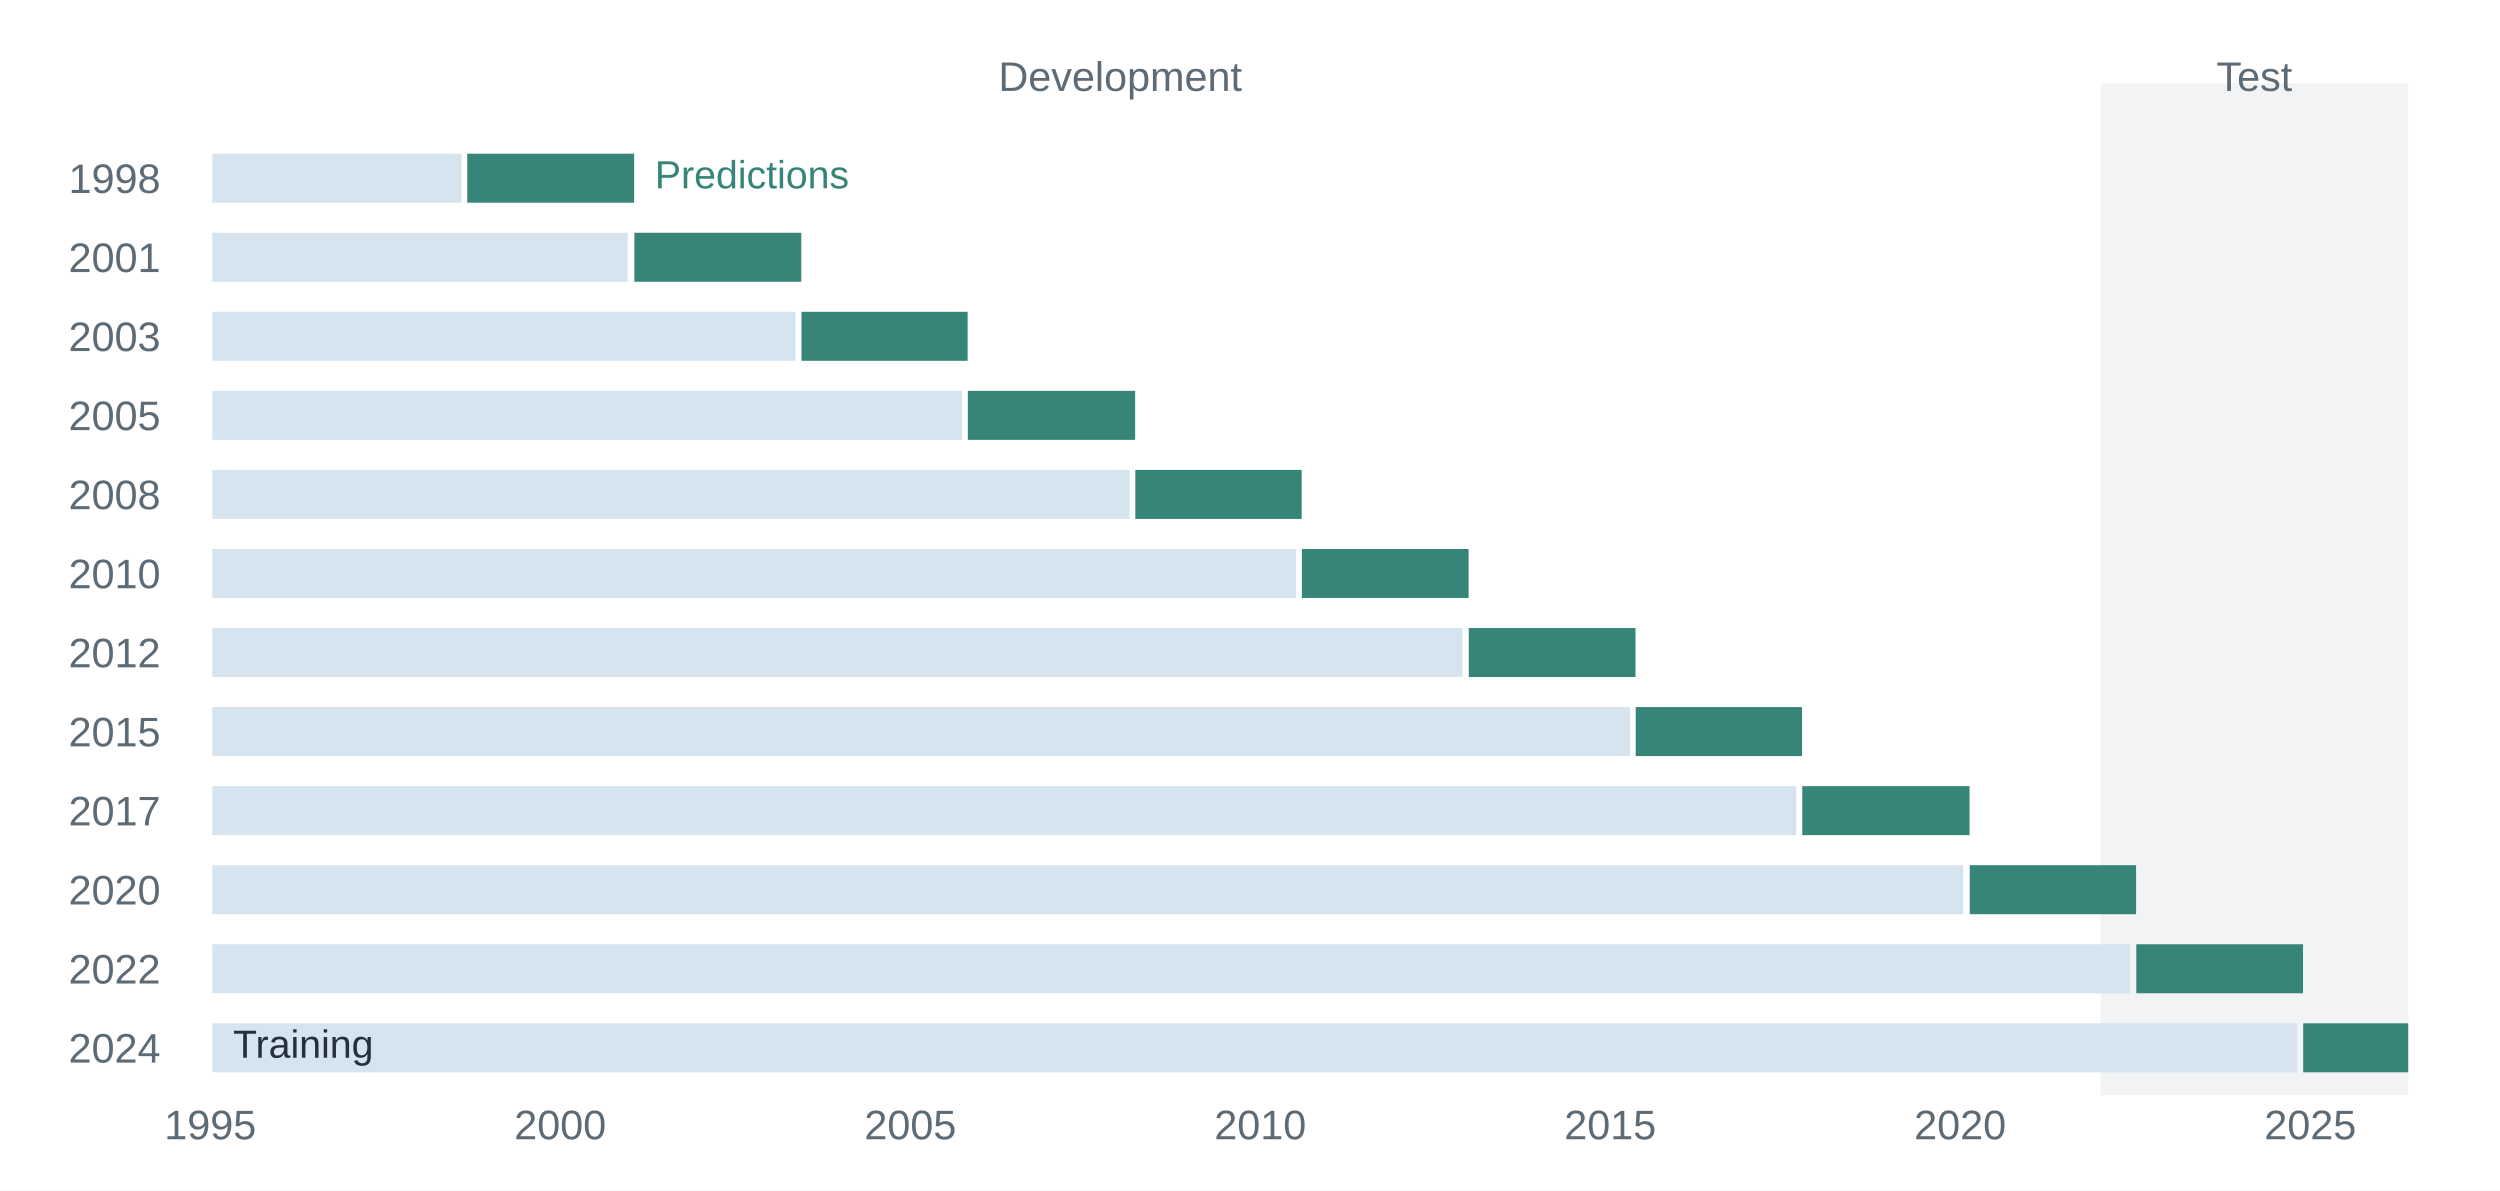
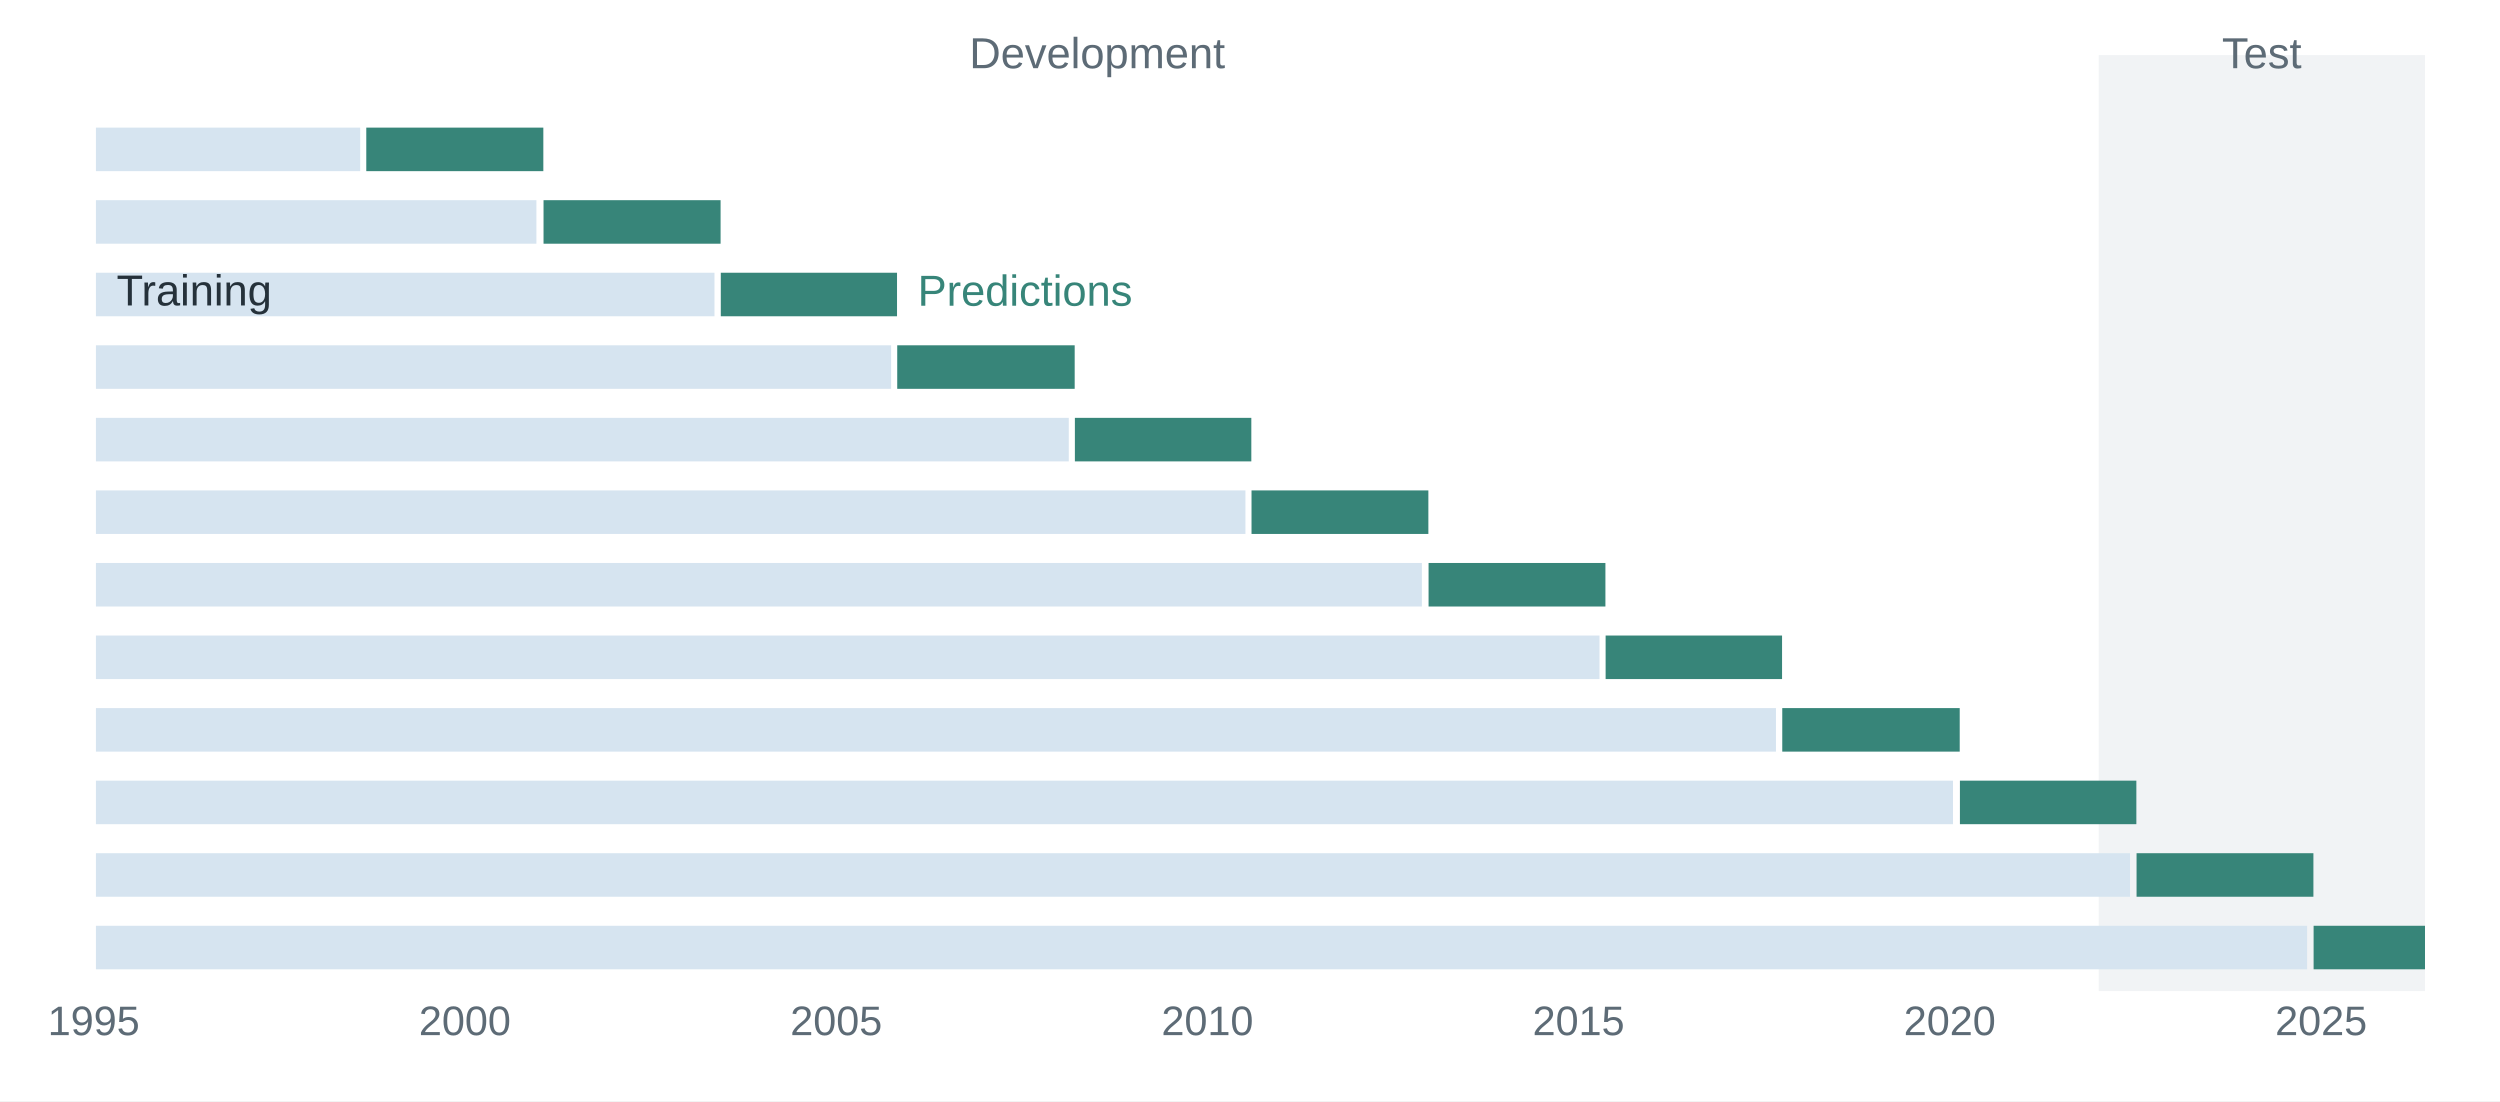
- <svg xmlns="http://www.w3.org/2000/svg" width="604.8pt" height="288pt" viewBox="0 0 604.8 288" version="1.1">
+ <svg xmlns="http://www.w3.org/2000/svg" width="604.8pt" height="266.4pt" viewBox="0 0 604.8 266.4" version="1.1">
  <defs>
    <style type="text/css">*{stroke-linejoin: round; stroke-linecap: butt}</style>
  </defs>
  <g id="figure_1">
    <g id="patch_1">
-       <path d="M 0 288 L 604.8 288 L 604.8 0 L 0 0 z " style="fill: #ffffff" />
+       <path d="M 0 266.4 L 604.8 266.4 L 604.8 0 L 0 0 z " style="fill: #ffffff" />
    </g>
    <g id="axes_1">
      <g id="patch_2">
-         <path d="M 42.336 264.96 L 592.704 264.96 L 592.704 20.16 L 42.336 20.16 z " style="fill: #ffffff" />
+         <path d="M 18.144 239.76 L 586.656 239.76 L 586.656 13.32 L 18.144 13.32 z " style="fill: #ffffff" />
      </g>
      <g id="patch_3">
-         <path d="M 508.185 264.96 L 582.597 264.96 L 582.597 20.16 L 508.185 20.16 z " clip-path="url(#pfd16a15986)" style="fill: #f1f3f5" />
+         <path d="M 507.73 239.76 L 586.656 239.76 L 586.656 13.32 L 507.73 13.32 z " clip-path="url(#p512ddda1d7)" style="fill: #f1f3f5" />
      </g>
      <g id="matplotlib.axis_1">
        <g id="xtick_1">
          <g id="line2d_1" />
          <g id="text_1">
-             <text style="font-size: 10px; font-family: 'Arial', 'DejaVu Sans', sans-serif; text-anchor: middle; fill: #5d6b76" x="50.867" y="275.618" transform="rotate(-0 50.86668 275.6178)">1995</text>
+             <text style="font-size: 10px; font-family: 'Arial', 'DejaVu Sans', sans-serif; text-anchor: middle; fill: #5d6b76" x="22.668" y="250.418" transform="rotate(-0 22.6681 250.4178)">1995</text>
          </g>
        </g>
        <g id="xtick_2">
          <g id="line2d_2" />
          <g id="text_2">
-             <text style="font-size: 10px; font-family: 'Arial', 'DejaVu Sans', sans-serif; text-anchor: middle; fill: #5d6b76" x="135.524" y="275.618" transform="rotate(-0 135.5244 275.6178)">2000</text>
+             <text style="font-size: 10px; font-family: 'Arial', 'DejaVu Sans', sans-serif; text-anchor: middle; fill: #5d6b76" x="112.462" y="250.418" transform="rotate(-0 112.4616 250.4178)">2000</text>
          </g>
        </g>
        <g id="xtick_3">
          <g id="line2d_3" />
          <g id="text_3">
-             <text style="font-size: 10px; font-family: 'Arial', 'DejaVu Sans', sans-serif; text-anchor: middle; fill: #5d6b76" x="220.229" y="275.618" transform="rotate(-0 220.2285 275.6178)">2005</text>
+             <text style="font-size: 10px; font-family: 'Arial', 'DejaVu Sans', sans-serif; text-anchor: middle; fill: #5d6b76" x="202.304" y="250.418" transform="rotate(-0 202.3043 250.4178)">2005</text>
          </g>
        </g>
        <g id="xtick_4">
          <g id="line2d_4" />
          <g id="text_4">
-             <text style="font-size: 10px; font-family: 'Arial', 'DejaVu Sans', sans-serif; text-anchor: middle; fill: #5d6b76" x="304.886" y="275.618" transform="rotate(-0 304.8862 275.6178)">2010</text>
+             <text style="font-size: 10px; font-family: 'Arial', 'DejaVu Sans', sans-serif; text-anchor: middle; fill: #5d6b76" x="292.098" y="250.418" transform="rotate(-0 292.0978 250.4178)">2010</text>
          </g>
        </g>
        <g id="xtick_5">
          <g id="line2d_5" />
          <g id="text_5">
-             <text style="font-size: 10px; font-family: 'Arial', 'DejaVu Sans', sans-serif; text-anchor: middle; fill: #5d6b76" x="389.544" y="275.618" transform="rotate(-0 389.544 275.6178)">2015</text>
+             <text style="font-size: 10px; font-family: 'Arial', 'DejaVu Sans', sans-serif; text-anchor: middle; fill: #5d6b76" x="381.891" y="250.418" transform="rotate(-0 381.8914 250.4178)">2015</text>
          </g>
        </g>
        <g id="xtick_6">
          <g id="line2d_6" />
          <g id="text_6">
-             <text style="font-size: 10px; font-family: 'Arial', 'DejaVu Sans', sans-serif; text-anchor: middle; fill: #5d6b76" x="474.202" y="275.618" transform="rotate(-0 474.2017 275.6178)">2020</text>
+             <text style="font-size: 10px; font-family: 'Arial', 'DejaVu Sans', sans-serif; text-anchor: middle; fill: #5d6b76" x="471.685" y="250.418" transform="rotate(-0 471.6849 250.4178)">2020</text>
          </g>
        </g>
        <g id="xtick_7">
          <g id="line2d_7" />
          <g id="text_7">
-             <text style="font-size: 10px; font-family: 'Arial', 'DejaVu Sans', sans-serif; text-anchor: middle; fill: #5d6b76" x="558.906" y="275.618" transform="rotate(-0 558.9058 275.6178)">2025</text>
+             <text style="font-size: 10px; font-family: 'Arial', 'DejaVu Sans', sans-serif; text-anchor: middle; fill: #5d6b76" x="561.528" y="250.418" transform="rotate(-0 561.5276 250.4178)">2025</text>
          </g>
        </g>
      </g>
-       <g id="matplotlib.axis_2">
-         <g id="ytick_1">
-           <g id="line2d_8" />
-           <g id="text_8">
-             <text style="font-size: 10px; font-family: 'Arial', 'DejaVu Sans', sans-serif; text-anchor: end; fill: #5d6b76" x="38.836" y="46.689" transform="rotate(-0 38.836 46.68891)">1998</text>
-           </g>
-         </g>
-         <g id="ytick_2">
-           <g id="line2d_9" />
-           <g id="text_9">
-             <text style="font-size: 10px; font-family: 'Arial', 'DejaVu Sans', sans-serif; text-anchor: end; fill: #5d6b76" x="38.836" y="65.814" transform="rotate(-0 38.836 65.81391)">2001</text>
-           </g>
-         </g>
-         <g id="ytick_3">
-           <g id="line2d_10" />
-           <g id="text_10">
-             <text style="font-size: 10px; font-family: 'Arial', 'DejaVu Sans', sans-serif; text-anchor: end; fill: #5d6b76" x="38.836" y="84.939" transform="rotate(-0 38.836 84.93891)">2003</text>
-           </g>
-         </g>
-         <g id="ytick_4">
-           <g id="line2d_11" />
-           <g id="text_11">
-             <text style="font-size: 10px; font-family: 'Arial', 'DejaVu Sans', sans-serif; text-anchor: end; fill: #5d6b76" x="38.836" y="104.064" transform="rotate(-0 38.836 104.0639)">2005</text>
-           </g>
-         </g>
-         <g id="ytick_5">
-           <g id="line2d_12" />
-           <g id="text_12">
-             <text style="font-size: 10px; font-family: 'Arial', 'DejaVu Sans', sans-serif; text-anchor: end; fill: #5d6b76" x="38.836" y="123.189" transform="rotate(-0 38.836 123.1889)">2008</text>
-           </g>
-         </g>
-         <g id="ytick_6">
-           <g id="line2d_13" />
-           <g id="text_13">
-             <text style="font-size: 10px; font-family: 'Arial', 'DejaVu Sans', sans-serif; text-anchor: end; fill: #5d6b76" x="38.836" y="142.314" transform="rotate(-0 38.836 142.3139)">2010</text>
-           </g>
-         </g>
-         <g id="ytick_7">
-           <g id="line2d_14" />
-           <g id="text_14">
-             <text style="font-size: 10px; font-family: 'Arial', 'DejaVu Sans', sans-serif; text-anchor: end; fill: #5d6b76" x="38.836" y="161.439" transform="rotate(-0 38.836 161.4389)">2012</text>
-           </g>
-         </g>
-         <g id="ytick_8">
-           <g id="line2d_15" />
-           <g id="text_15">
-             <text style="font-size: 10px; font-family: 'Arial', 'DejaVu Sans', sans-serif; text-anchor: end; fill: #5d6b76" x="38.836" y="180.564" transform="rotate(-0 38.836 180.5639)">2015</text>
-           </g>
-         </g>
-         <g id="ytick_9">
-           <g id="line2d_16" />
-           <g id="text_16">
-             <text style="font-size: 10px; font-family: 'Arial', 'DejaVu Sans', sans-serif; text-anchor: end; fill: #5d6b76" x="38.836" y="199.689" transform="rotate(-0 38.836 199.6889)">2017</text>
-           </g>
-         </g>
-         <g id="ytick_10">
-           <g id="line2d_17" />
-           <g id="text_17">
-             <text style="font-size: 10px; font-family: 'Arial', 'DejaVu Sans', sans-serif; text-anchor: end; fill: #5d6b76" x="38.836" y="218.814" transform="rotate(-0 38.836 218.8139)">2020</text>
-           </g>
-         </g>
-         <g id="ytick_11">
-           <g id="line2d_18" />
-           <g id="text_18">
-             <text style="font-size: 10px; font-family: 'Arial', 'DejaVu Sans', sans-serif; text-anchor: end; fill: #5d6b76" x="38.836" y="237.939" transform="rotate(-0 38.836 237.9389)">2022</text>
-           </g>
-         </g>
-         <g id="ytick_12">
-           <g id="line2d_19" />
-           <g id="text_19">
-             <text style="font-size: 10px; font-family: 'Arial', 'DejaVu Sans', sans-serif; text-anchor: end; fill: #5d6b76" x="38.836" y="257.064" transform="rotate(-0 38.836 257.0639)">2024</text>
-           </g>
-         </g>
-       </g>
+       <g id="matplotlib.axis_2" />
      <g id="patch_4">
-         <path d="M 51.377 37.181 L 111.648 37.181 L 111.648 49.039 L 51.377 49.039 z " clip-path="url(#pfd16a15986)" style="fill: #d6e4f0" />
+         <path d="M 23.209 30.873 L 87.137 30.873 L 87.137 41.406 L 23.209 41.406 z " clip-path="url(#p512ddda1d7)" style="fill: #d6e4f0" />
      </g>
      <g id="patch_5">
-         <path d="M 113.039 37.181 L 153.42 37.181 L 153.42 49.039 L 113.039 49.039 z " clip-path="url(#pfd16a15986)" style="fill: #378579" />
+         <path d="M 88.612 30.873 L 131.443 30.873 L 131.443 41.406 L 88.612 41.406 z " clip-path="url(#p512ddda1d7)" style="fill: #378579" />
      </g>
      <g id="patch_6">
-         <path d="M 51.377 56.306 L 151.844 56.306 L 151.844 68.164 L 51.377 68.164 z " clip-path="url(#pfd16a15986)" style="fill: #d6e4f0" />
+         <path d="M 23.209 48.427 L 129.771 48.427 L 129.771 58.959 L 23.209 58.959 z " clip-path="url(#p512ddda1d7)" style="fill: #d6e4f0" />
      </g>
      <g id="patch_7">
-         <path d="M 153.467 56.306 L 193.848 56.306 L 193.848 68.164 L 153.467 68.164 z " clip-path="url(#pfd16a15986)" style="fill: #378579" />
+         <path d="M 131.492 48.427 L 174.324 48.427 L 174.324 58.959 L 131.492 58.959 z " clip-path="url(#p512ddda1d7)" style="fill: #378579" />
      </g>
      <g id="patch_8">
-         <path d="M 51.377 75.431 L 192.457 75.431 L 192.457 87.289 L 51.377 87.289 z " clip-path="url(#pfd16a15986)" style="fill: #d6e4f0" />
+         <path d="M 23.209 65.98 L 172.849 65.98 L 172.849 76.513 L 23.209 76.513 z " clip-path="url(#p512ddda1d7)" style="fill: #d6e4f0" />
      </g>
      <g id="patch_9">
-         <path d="M 193.895 75.431 L 234.091 75.431 L 234.091 87.289 L 193.895 87.289 z " clip-path="url(#pfd16a15986)" style="fill: #378579" />
+         <path d="M 174.373 65.98 L 217.008 65.98 L 217.008 76.513 L 174.373 76.513 z " clip-path="url(#p512ddda1d7)" style="fill: #378579" />
      </g>
      <g id="patch_10">
-         <path d="M 51.377 94.556 L 232.746 94.556 L 232.746 106.414 L 51.377 106.414 z " clip-path="url(#pfd16a15986)" style="fill: #d6e4f0" />
+         <path d="M 23.209 83.534 L 215.582 83.534 L 215.582 94.066 L 23.209 94.066 z " clip-path="url(#p512ddda1d7)" style="fill: #d6e4f0" />
      </g>
      <g id="patch_11">
-         <path d="M 234.137 94.556 L 274.612 94.556 L 274.612 106.414 L 234.137 106.414 z " clip-path="url(#pfd16a15986)" style="fill: #378579" />
+         <path d="M 217.057 83.534 L 259.987 83.534 L 259.987 94.066 L 217.057 94.066 z " clip-path="url(#p512ddda1d7)" style="fill: #378579" />
      </g>
      <g id="patch_12">
-         <path d="M 51.377 113.681 L 273.267 113.681 L 273.267 125.539 L 51.377 125.539 z " clip-path="url(#pfd16a15986)" style="fill: #d6e4f0" />
+         <path d="M 23.209 101.087 L 258.561 101.087 L 258.561 111.62 L 23.209 111.62 z " clip-path="url(#p512ddda1d7)" style="fill: #d6e4f0" />
      </g>
      <g id="patch_13">
-         <path d="M 274.658 113.681 L 314.901 113.681 L 314.901 125.539 L 274.658 125.539 z " clip-path="url(#pfd16a15986)" style="fill: #378579" />
+         <path d="M 260.036 101.087 L 302.72 101.087 L 302.72 111.62 L 260.036 111.62 z " clip-path="url(#p512ddda1d7)" style="fill: #378579" />
      </g>
      <g id="patch_14">
-         <path d="M 51.377 132.806 L 313.556 132.806 L 313.556 144.664 L 51.377 144.664 z " clip-path="url(#pfd16a15986)" style="fill: #d6e4f0" />
+         <path d="M 23.209 118.641 L 301.294 118.641 L 301.294 129.173 L 23.209 129.173 z " clip-path="url(#p512ddda1d7)" style="fill: #d6e4f0" />
      </g>
      <g id="patch_15">
-         <path d="M 314.947 132.806 L 355.282 132.806 L 355.282 144.664 L 314.947 144.664 z " clip-path="url(#pfd16a15986)" style="fill: #378579" />
+         <path d="M 302.769 118.641 L 345.551 118.641 L 345.551 129.173 L 302.769 129.173 z " clip-path="url(#p512ddda1d7)" style="fill: #378579" />
      </g>
      <g id="patch_16">
-         <path d="M 51.377 151.931 L 353.799 151.931 L 353.799 163.789 L 51.377 163.789 z " clip-path="url(#pfd16a15986)" style="fill: #d6e4f0" />
+         <path d="M 23.209 136.194 L 343.977 136.194 L 343.977 146.727 L 23.209 146.727 z " clip-path="url(#p512ddda1d7)" style="fill: #d6e4f0" />
      </g>
      <g id="patch_17">
-         <path d="M 355.329 151.931 L 395.664 151.931 L 395.664 163.789 L 355.329 163.789 z " clip-path="url(#pfd16a15986)" style="fill: #378579" />
+         <path d="M 345.6 136.194 L 388.382 136.194 L 388.382 146.727 L 345.6 146.727 z " clip-path="url(#p512ddda1d7)" style="fill: #378579" />
      </g>
      <g id="patch_18">
-         <path d="M 51.377 171.056 L 394.319 171.056 L 394.319 182.914 L 51.377 182.914 z " clip-path="url(#pfd16a15986)" style="fill: #d6e4f0" />
+         <path d="M 23.209 153.748 L 386.956 153.748 L 386.956 164.28 L 23.209 164.28 z " clip-path="url(#p512ddda1d7)" style="fill: #d6e4f0" />
      </g>
      <g id="patch_19">
-         <path d="M 395.71 171.056 L 435.953 171.056 L 435.953 182.914 L 395.71 182.914 z " clip-path="url(#pfd16a15986)" style="fill: #378579" />
+         <path d="M 388.432 153.748 L 431.116 153.748 L 431.116 164.28 L 388.432 164.28 z " clip-path="url(#p512ddda1d7)" style="fill: #378579" />
      </g>
      <g id="patch_20">
-         <path d="M 51.377 190.181 L 434.562 190.181 L 434.562 202.039 L 51.377 202.039 z " clip-path="url(#pfd16a15986)" style="fill: #d6e4f0" />
+         <path d="M 23.209 171.301 L 429.64 171.301 L 429.64 181.833 L 23.209 181.833 z " clip-path="url(#p512ddda1d7)" style="fill: #d6e4f0" />
      </g>
      <g id="patch_21">
-         <path d="M 435.999 190.181 L 476.473 190.181 L 476.473 202.039 L 435.999 202.039 z " clip-path="url(#pfd16a15986)" style="fill: #378579" />
+         <path d="M 431.165 171.301 L 474.094 171.301 L 474.094 181.833 L 431.165 181.833 z " clip-path="url(#p512ddda1d7)" style="fill: #378579" />
      </g>
      <g id="patch_22">
-         <path d="M 51.377 209.306 L 474.944 209.306 L 474.944 221.164 L 51.377 221.164 z " clip-path="url(#pfd16a15986)" style="fill: #d6e4f0" />
+         <path d="M 23.209 188.855 L 472.472 188.855 L 472.472 199.387 L 23.209 199.387 z " clip-path="url(#p512ddda1d7)" style="fill: #d6e4f0" />
      </g>
      <g id="patch_23">
-         <path d="M 476.52 209.306 L 516.762 209.306 L 516.762 221.164 L 476.52 221.164 z " clip-path="url(#pfd16a15986)" style="fill: #378579" />
+         <path d="M 474.144 188.855 L 516.828 188.855 L 516.828 199.387 L 474.144 199.387 z " clip-path="url(#p512ddda1d7)" style="fill: #378579" />
      </g>
      <g id="patch_24">
-         <path d="M 51.377 228.431 L 515.325 228.431 L 515.325 240.289 L 51.377 240.289 z " clip-path="url(#pfd16a15986)" style="fill: #d6e4f0" />
+         <path d="M 23.209 206.408 L 515.303 206.408 L 515.303 216.94 L 23.209 216.94 z " clip-path="url(#p512ddda1d7)" style="fill: #d6e4f0" />
      </g>
      <g id="patch_25">
-         <path d="M 516.809 228.431 L 557.144 228.431 L 557.144 240.289 L 516.809 240.289 z " clip-path="url(#pfd16a15986)" style="fill: #378579" />
+         <path d="M 516.877 206.408 L 559.659 206.408 L 559.659 216.94 L 516.877 216.94 z " clip-path="url(#p512ddda1d7)" style="fill: #378579" />
      </g>
      <g id="patch_26">
-         <path d="M 51.377 247.556 L 555.707 247.556 L 555.707 259.414 L 51.377 259.414 z " clip-path="url(#pfd16a15986)" style="fill: #d6e4f0" />
+         <path d="M 23.209 223.962 L 558.135 223.962 L 558.135 234.494 L 23.209 234.494 z " clip-path="url(#p512ddda1d7)" style="fill: #d6e4f0" />
      </g>
      <g id="patch_27">
-         <path d="M 557.19 247.556 L 582.597 247.556 L 582.597 259.414 L 557.19 259.414 z " clip-path="url(#pfd16a15986)" style="fill: #378579" />
+         <path d="M 559.708 223.962 L 586.656 223.962 L 586.656 234.494 L 559.708 234.494 z " clip-path="url(#p512ddda1d7)" style="fill: #378579" />
      </g>
-       <g id="text_20">
-         <text style="font-size: 9.5px; font-family: 'Arial', 'DejaVu Sans', sans-serif; text-anchor: start; fill: #25313a" x="56.377" y="255.885" transform="rotate(-0 56.37667 255.8852)">Training</text>
+       <g id="text_8">
+         <text style="font-size: 10.5px; font-family: 'Arial', 'DejaVu Sans', sans-serif; text-anchor: start; fill: #25313a" x="28.209" y="73.899" transform="rotate(-0 28.20902 73.8994)">Training</text>
      </g>
-       <g id="text_21">
-         <text style="font-size: 9.5px; font-family: 'Arial', 'DejaVu Sans', sans-serif; text-anchor: start; fill: #378579" x="158.42" y="45.566" transform="rotate(-0 158.4203 45.5659)">Predictions</text>
+       <g id="text_9">
+         <text style="font-size: 10.5px; font-family: 'Arial', 'DejaVu Sans', sans-serif; text-anchor: start; fill: #378579" x="222.008" y="73.961" transform="rotate(-0 222.0076 73.96093)">Predictions</text>
      </g>
-       <g id="text_22">
-         <text style="font-size: 10px; font-family: 'Arial', 'DejaVu Sans', sans-serif; text-anchor: middle; fill: #5d6b76" x="270.995" y="21.997" transform="rotate(-0 270.9953 21.9975)">Development</text>
+       <g id="text_10">
+         <text style="font-size: 10.5px; font-family: 'Arial', 'DejaVu Sans', sans-serif; text-anchor: middle; fill: #5d6b76" x="265.445" y="16.499" transform="rotate(-0 265.445 16.49917)">Development</text>
      </g>
-       <g id="text_23">
-         <text style="font-size: 10px; font-family: 'Arial', 'DejaVu Sans', sans-serif; text-anchor: middle; fill: #5d6b76" x="545.368" y="21.997" transform="rotate(-0 545.368 21.9975)">Test</text>
+       <g id="text_11">
+         <text style="font-size: 10.5px; font-family: 'Arial', 'DejaVu Sans', sans-serif; text-anchor: middle; fill: #5d6b76" x="547.168" y="16.499" transform="rotate(-0 547.1685 16.49917)">Test</text>
      </g>
    </g>
  </g>
  <defs>
-     <clipPath id="pfd16a15986">
-       <rect x="42.336" y="20.16" width="550.368" height="244.8" />
+     <clipPath id="p512ddda1d7">
+       <rect x="18.144" y="13.32" width="568.512" height="226.44" />
    </clipPath>
  </defs>
</svg>
